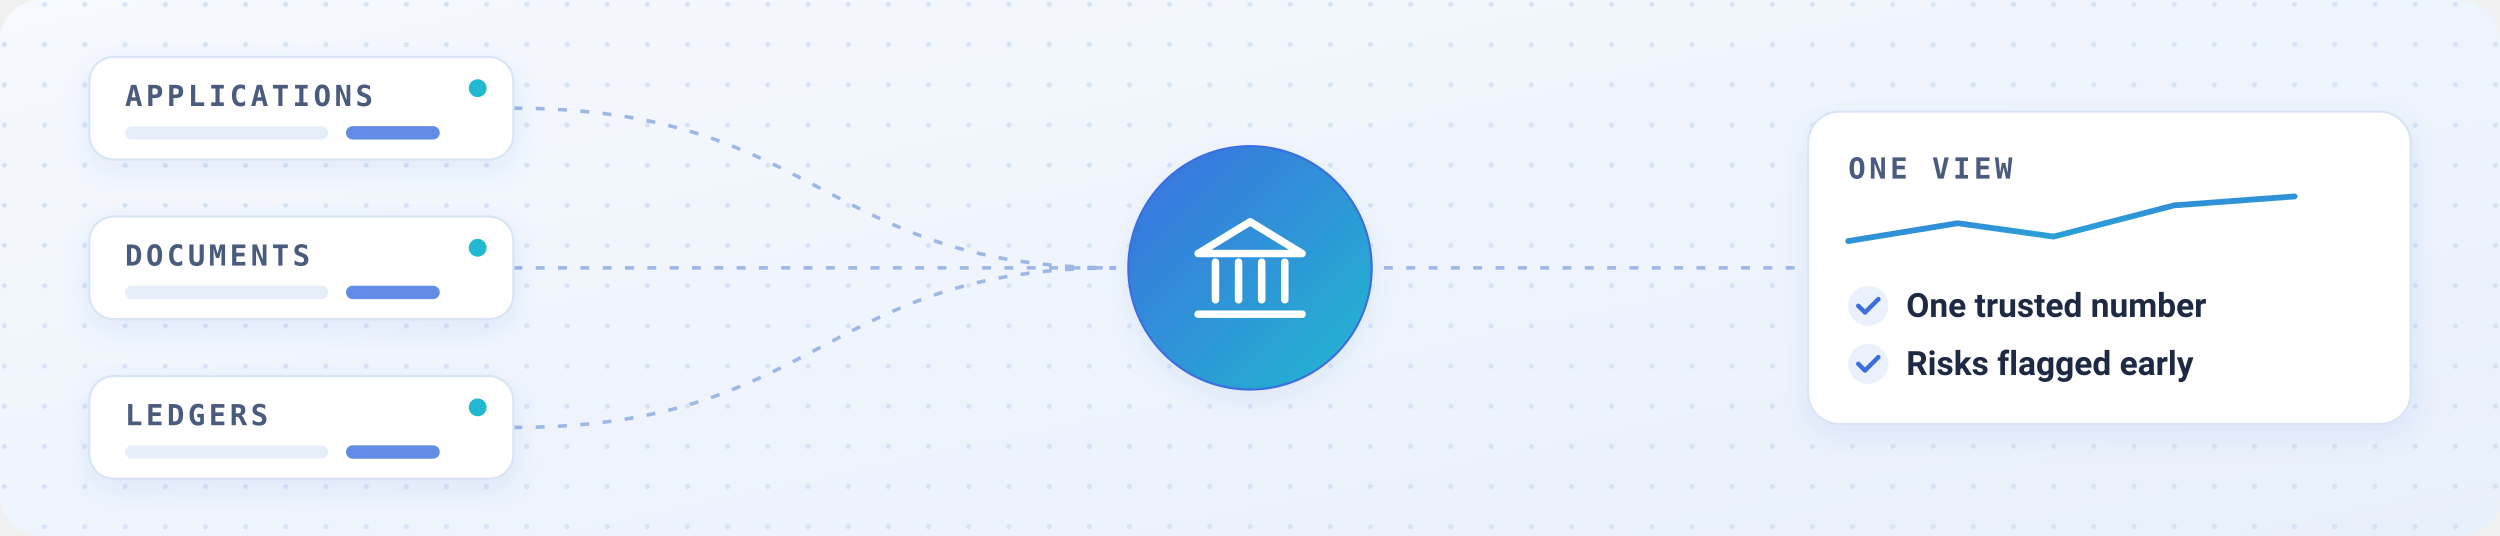
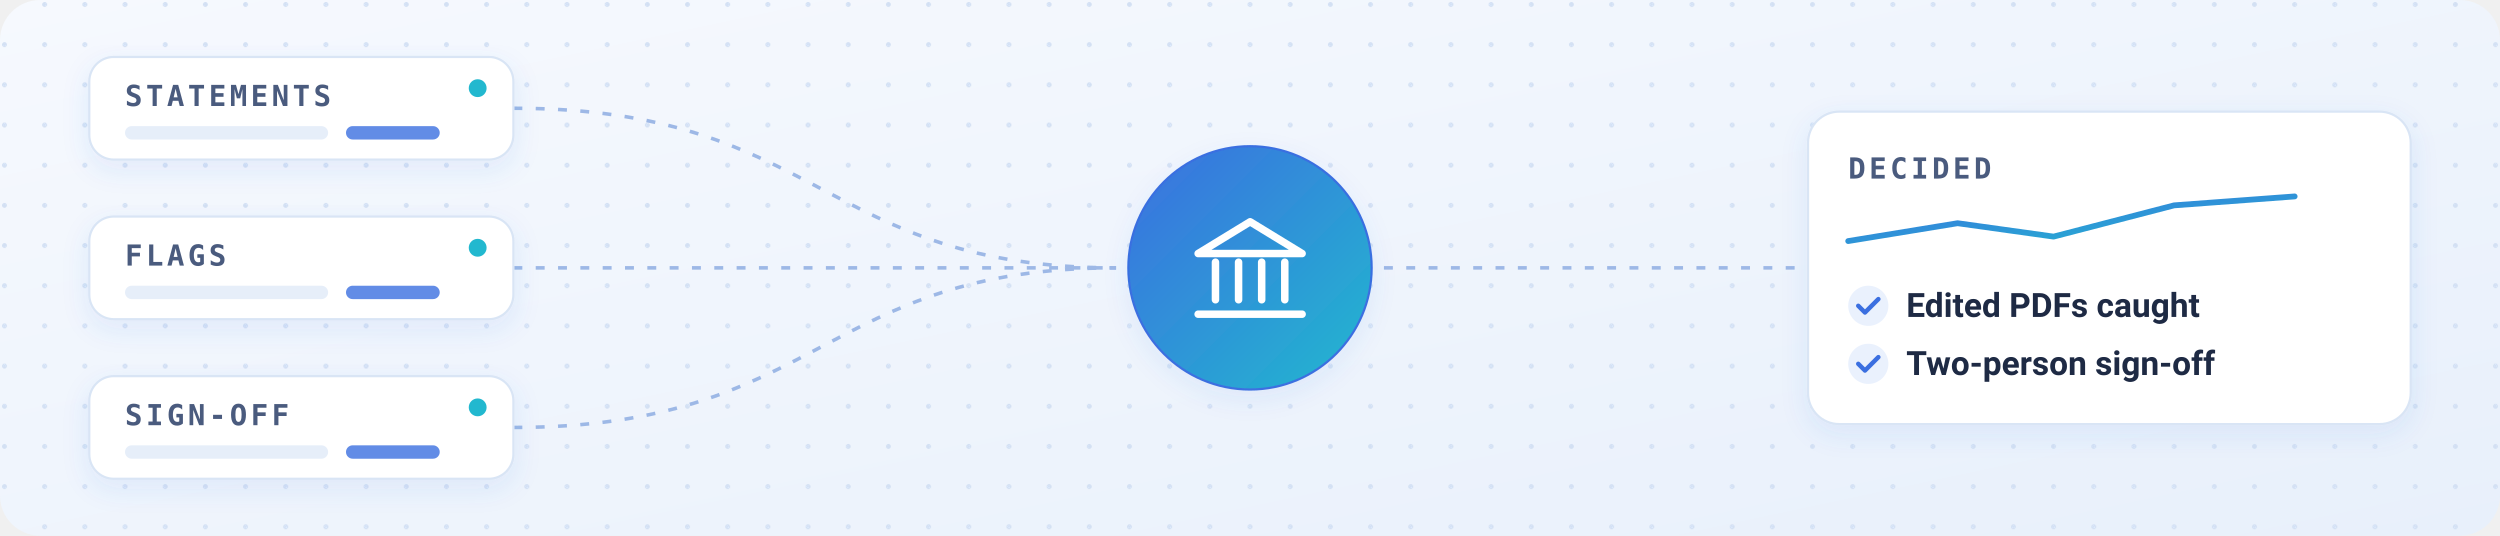
<svg xmlns="http://www.w3.org/2000/svg" viewBox="0 0 1120 240" role="img" aria-labelledby="t">
  <style>
  .mono { font-family: ui-monospace, "SF Mono", Menlo, Consolas, monospace; font-weight: 700; letter-spacing: .12em; fill: #4A5B7E; }
  .sans { font-family: -apple-system, BlinkMacSystemFont, "Segoe UI", Roboto, "Helvetica Neue", Arial, sans-serif; fill: #1E2A44; font-weight: 600; }
  .card { fill: #FFFFFF; stroke: #D9E5F5; stroke-width: 1; filter: url(#lift); }
  .skel { fill: #E6EEF9; }
  .wire { fill: none; stroke: #9DB8E6; stroke-width: 1.6; stroke-dasharray: 4 6; animation: flow 1.6s linear infinite; }
  @keyframes flow { to { stroke-dashoffset: -40; } }
  .blink { animation: blink 2.4s ease-in-out infinite; } .b2 { animation-delay: .8s; } .b3 { animation-delay: 1.6s; }
  @keyframes blink { 0%, 100% { opacity: .3; } 50% { opacity: 1; } }
  .ping { transform-box: fill-box; transform-origin: center; animation: ping 3s ease-out infinite; }
  @keyframes ping { 0% { transform: scale(1); opacity: .35; } 100% { transform: scale(1.5); opacity: 0; } }
  .float { animation: float 6s ease-in-out infinite; }
  @keyframes float { 0%, 100% { transform: translateY(0); } 50% { transform: translateY(-5px); } }
  .tick { stroke-dasharray: 16; animation: tick 6s ease-in-out infinite; } .t2 { animation-delay: .6s; }
  @keyframes tick { 0%, 15% { stroke-dashoffset: 16; } 30%, 90% { stroke-dashoffset: 0; } 100% { stroke-dashoffset: 16; } }
  @media (prefers-reduced-motion: reduce) { * { animation: none !important; } }
</style>
  <defs>
    <linearGradient id="wash" x1="0" y1="0" x2="1" y2="1">
      <stop offset="0" stop-color="#F6F9FE" />
      <stop offset="1" stop-color="#E8F0FB" />
    </linearGradient>
    <linearGradient id="brand" x1="0" y1="0" x2="1" y2="1">
      <stop offset="0" stop-color="#3B6FE0" />
      <stop offset="1" stop-color="#22B8CF" />
    </linearGradient>
    <filter id="lift" x="-20%" y="-20%" width="140%" height="160%">
      <feDropShadow dx="0" dy="4" stdDeviation="6" flood-color="#3B6FE0" flood-opacity=".10" />
    </filter>
    <pattern id="dots" width="18" height="18" patternUnits="userSpaceOnUse">
      <circle cx="2" cy="2" r="1.1" fill="#D3E0F3" />
    </pattern>
  </defs>
  <rect width="1120" height="240" rx="18" fill="url(#wash)" />
  <rect width="1120" height="240" rx="18" fill="url(#dots)" />
  <path class="wire" d="M230 48.5 C368.0 48.5, 368.0 120.0, 500.0 120.0" />
  <path class="wire" d="M230 120.0 C368.0 120.0, 368.0 120.0, 500.0 120.0" />
  <path class="wire" d="M230 191.5 C368.0 191.5, 368.0 120.0, 500.0 120.0" />
  <path class="wire" d="M620.0 120.0 L810.0 120.0" />
  <rect class="card" x="40" y="25.5" width="190" height="46" rx="11" />
-   <text class="mono" x="56" y="47.5" font-size="13">APPLICATIONS</text>
+   <text class="mono" x="56" y="47.5" font-size="13">STATEMENTS</text>
  <rect class="skel" x="56" y="56.5" width="91" height="6" rx="3" />
  <rect x="155" y="56.5" width="42" height="6" rx="3" fill="#3B6FE0" opacity=".8" />
  <circle class="blink b1" cx="214" cy="39.5" r="4" fill="#22B8CF" />
  <rect class="card" x="40" y="97.0" width="190" height="46" rx="11" />
-   <text class="mono" x="56" y="119.0" font-size="13">DOCUMENTS</text>
+   <text class="mono" x="56" y="119.0" font-size="13">FLAGS</text>
  <rect class="skel" x="56" y="128.0" width="91" height="6" rx="3" />
  <rect x="155" y="128.0" width="42" height="6" rx="3" fill="#3B6FE0" opacity=".8" />
  <circle class="blink b2" cx="214" cy="111.0" r="4" fill="#22B8CF" />
  <rect class="card" x="40" y="168.5" width="190" height="46" rx="11" />
-   <text class="mono" x="56" y="190.5" font-size="13">LEDGERS</text>
+   <text class="mono" x="56" y="190.5" font-size="13">SIGN-OFF</text>
  <rect class="skel" x="56" y="199.5" width="91" height="6" rx="3" />
  <rect x="155" y="199.5" width="42" height="6" rx="3" fill="#3B6FE0" opacity=".8" />
  <circle class="blink b3" cx="214" cy="182.5" r="4" fill="#22B8CF" />
  <g class="float">
    <circle class="ping" cx="560.0" cy="120.0" r="54" fill="none" stroke="#3B6FE0" stroke-width="2" />
    <circle cx="560.0" cy="120.0" r="54" fill="url(#brand)" filter="url(#lift)" />
    <g transform="translate(529.0 89.0) scale(1.294)" fill="none" stroke="#FFFFFF" stroke-width="2.6" stroke-linecap="round" stroke-linejoin="round">
      <path d="M6 19 24 8l18 11z" />
      <path d="M12 22v13M20 22v13M28 22v13M36 22v13M6 40h36" />
    </g>
  </g>
  <rect class="card" x="810.0" y="50.0" width="270" height="140" rx="14" />
-   <text class="mono" x="828.0" y="80.0" font-size="13">ONE VIEW</text>
+   <text class="mono" x="828.0" y="80.0" font-size="13">DECIDED</text>
  <path d="M828.0 108.0 l49 -8 l43 6 l54 -14 l54 -4" fill="none" stroke="url(#brand)" stroke-width="2.6" stroke-linecap="round" stroke-linejoin="round" />
  <circle cx="837.0" cy="137.0" r="9" fill="#EAF1FD" />
  <path class="tick t1" d="M832.5 137.0 l3 3 l6 -6" fill="none" stroke="#3B6FE0" stroke-width="2" stroke-linecap="round" stroke-linejoin="round" />
-   <text class="sans" x="854.0" y="142.0" font-size="15">One trusted number</text>
+   <text class="sans" x="854.0" y="142.0" font-size="15">Edited PDFs caught</text>
  <circle cx="837.0" cy="163.0" r="9" fill="#EAF1FD" />
  <path class="tick t2" d="M832.5 163.0 l3 3 l6 -6" fill="none" stroke="#3B6FE0" stroke-width="2" stroke-linecap="round" stroke-linejoin="round" />
-   <text class="sans" x="854.0" y="168.0" font-size="15">Risks flagged early</text>
+   <text class="sans" x="854.0" y="168.0" font-size="15">Two-person sign-off</text>
</svg>
